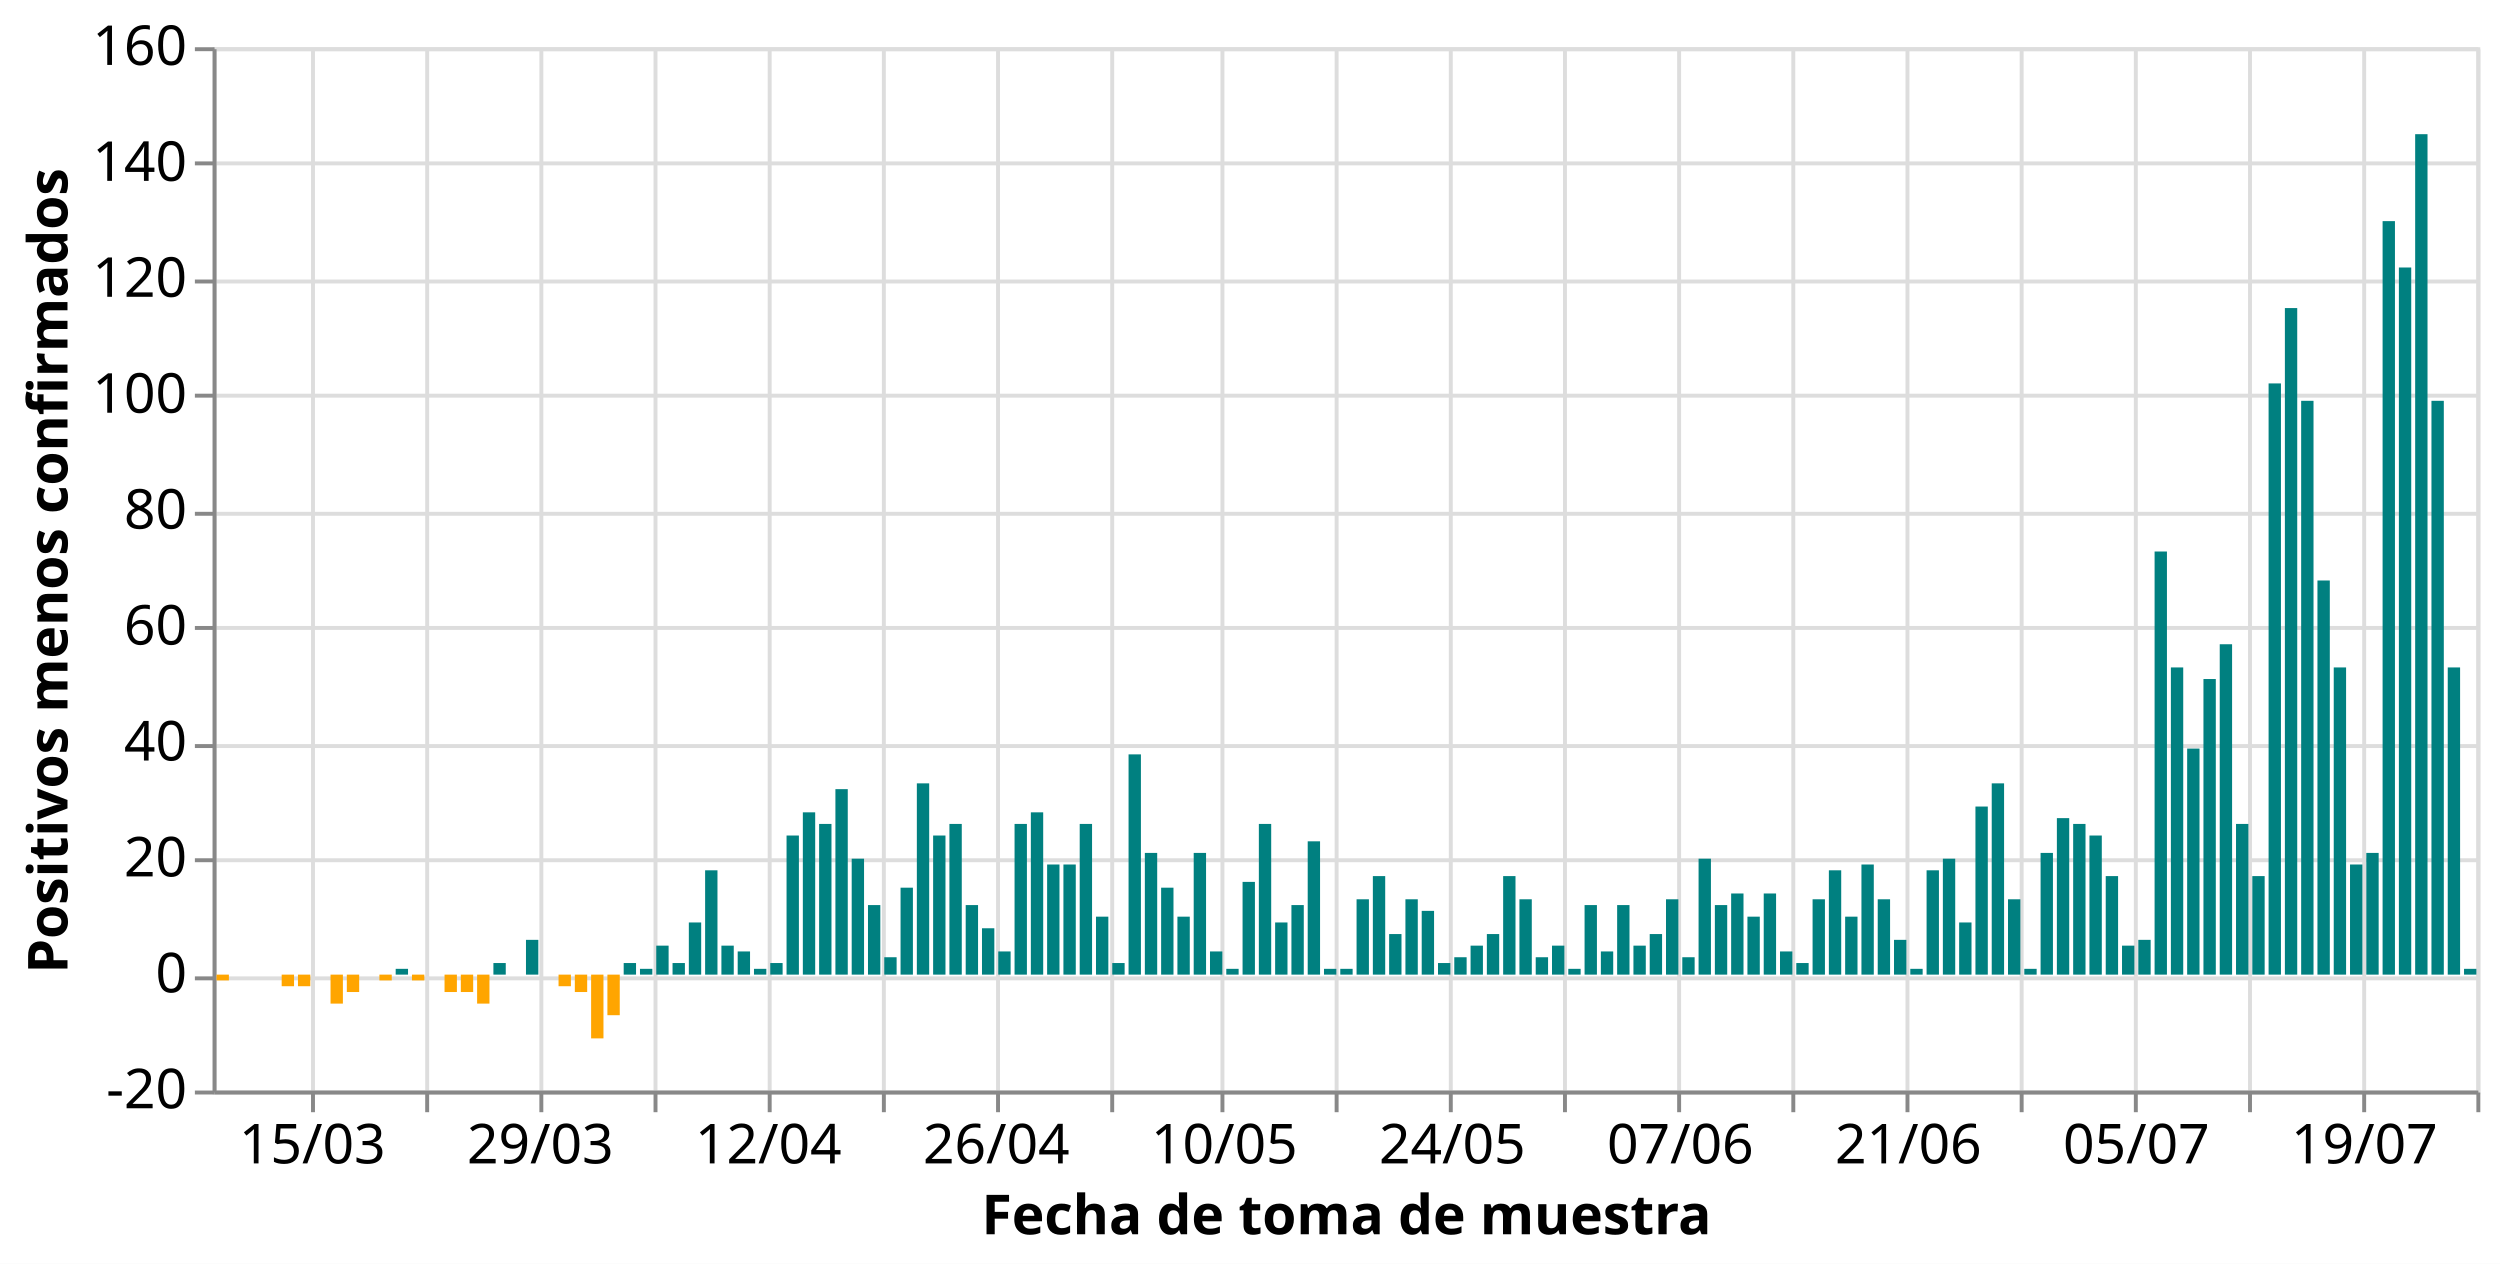
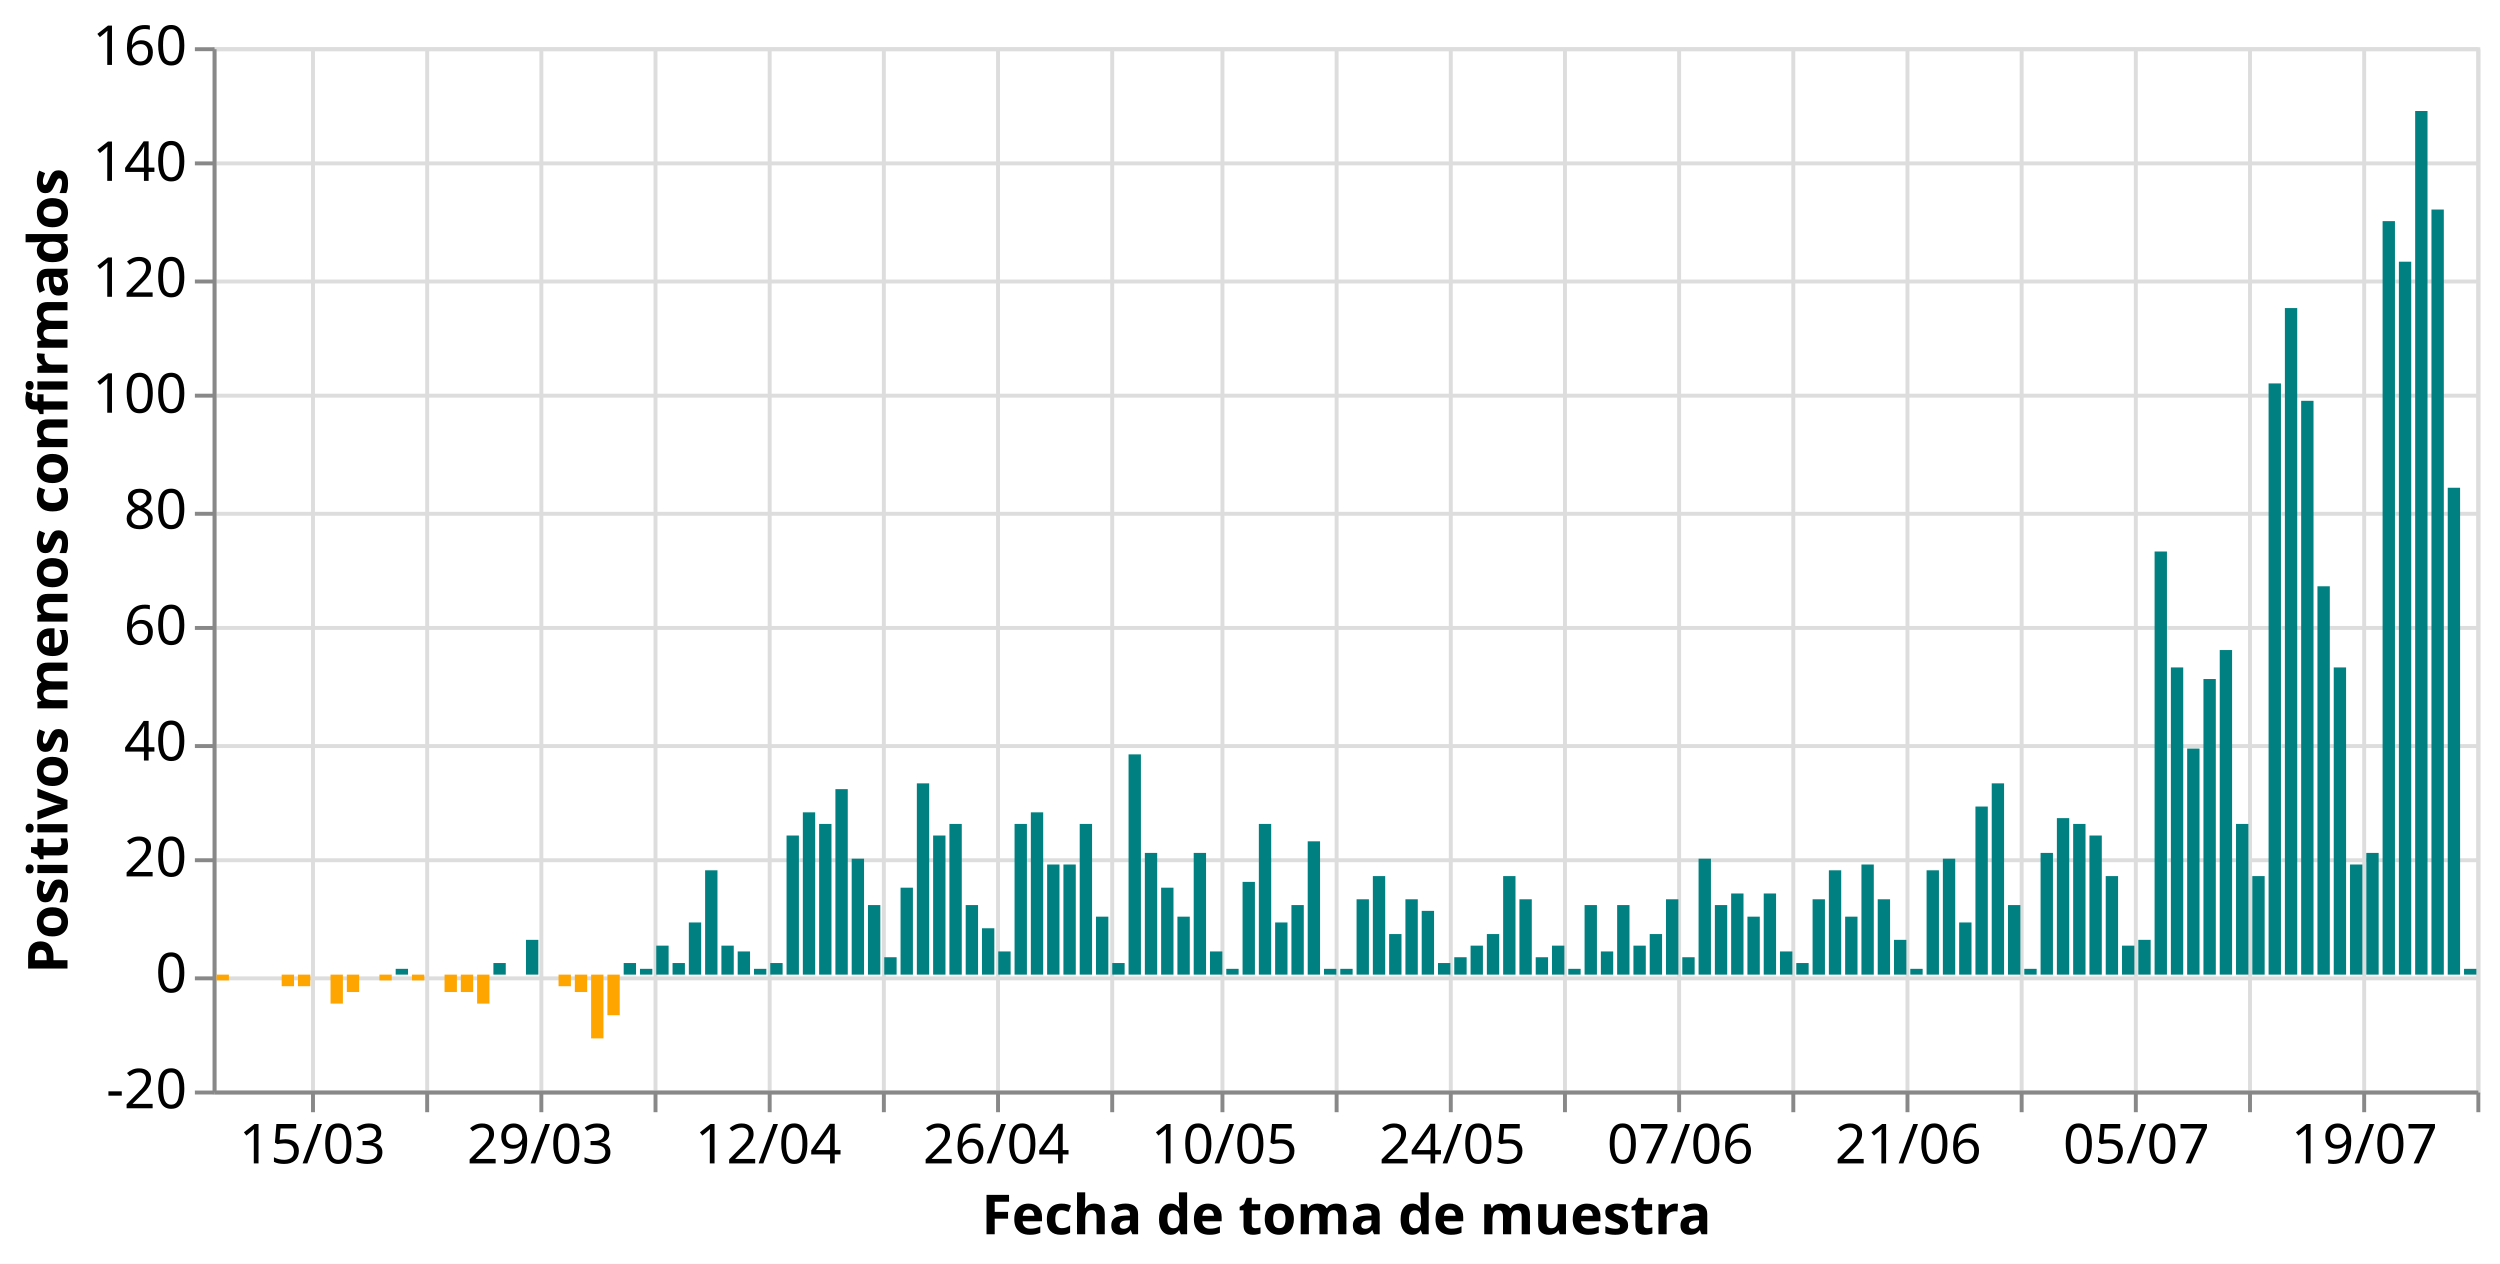
<svg xmlns="http://www.w3.org/2000/svg" class="marks" width="635" height="321" viewBox="0 0 635 321" version="1.1">
  <rect width="635" height="321" style="fill: white;" />
  <g transform="translate(54,12)">
    <g class="mark-group role-frame root">
      <g transform="translate(0,0)">
        <path class="background" d="M0.5,0.5h575v265h-575Z" style="fill: none; stroke: #ddd;" />
        <g>
          <g class="mark-group role-axis">
            <g transform="translate(0.5,265.5)">
              <path class="background" d="M0,0h0v0h0Z" style="pointer-events: none; fill: none;" />
              <g>
                <g class="mark-rule role-axis-grid" style="pointer-events: none;">
                  <line transform="translate(25,-265)" x2="0" y2="265" style="fill: none; stroke: #ddd; stroke-width: 1; opacity: 1;" />
                  <line transform="translate(54,-265)" x2="0" y2="265" style="fill: none; stroke: #ddd; stroke-width: 1; opacity: 1;" />
                  <line transform="translate(83,-265)" x2="0" y2="265" style="fill: none; stroke: #ddd; stroke-width: 1; opacity: 1;" />
                  <line transform="translate(112,-265)" x2="0" y2="265" style="fill: none; stroke: #ddd; stroke-width: 1; opacity: 1;" />
                  <line transform="translate(141,-265)" x2="0" y2="265" style="fill: none; stroke: #ddd; stroke-width: 1; opacity: 1;" />
                  <line transform="translate(170,-265)" x2="0" y2="265" style="fill: none; stroke: #ddd; stroke-width: 1; opacity: 1;" />
                  <line transform="translate(199,-265)" x2="0" y2="265" style="fill: none; stroke: #ddd; stroke-width: 1; opacity: 1;" />
                  <line transform="translate(228,-265)" x2="0" y2="265" style="fill: none; stroke: #ddd; stroke-width: 1; opacity: 1;" />
                  <line transform="translate(256,-265)" x2="0" y2="265" style="fill: none; stroke: #ddd; stroke-width: 1; opacity: 1;" />
                  <line transform="translate(285,-265)" x2="0" y2="265" style="fill: none; stroke: #ddd; stroke-width: 1; opacity: 1;" />
                  <line transform="translate(314,-265)" x2="0" y2="265" style="fill: none; stroke: #ddd; stroke-width: 1; opacity: 1;" />
                  <line transform="translate(343,-265)" x2="0" y2="265" style="fill: none; stroke: #ddd; stroke-width: 1; opacity: 1;" />
                  <line transform="translate(372,-265)" x2="0" y2="265" style="fill: none; stroke: #ddd; stroke-width: 1; opacity: 1;" />
                  <line transform="translate(401,-265)" x2="0" y2="265" style="fill: none; stroke: #ddd; stroke-width: 1; opacity: 1;" />
                  <line transform="translate(430,-265)" x2="0" y2="265" style="fill: none; stroke: #ddd; stroke-width: 1; opacity: 1;" />
                  <line transform="translate(459,-265)" x2="0" y2="265" style="fill: none; stroke: #ddd; stroke-width: 1; opacity: 1;" />
                  <line transform="translate(488,-265)" x2="0" y2="265" style="fill: none; stroke: #ddd; stroke-width: 1; opacity: 1;" />
                  <line transform="translate(517,-265)" x2="0" y2="265" style="fill: none; stroke: #ddd; stroke-width: 1; opacity: 1;" />
                  <line transform="translate(546,-265)" x2="0" y2="265" style="fill: none; stroke: #ddd; stroke-width: 1; opacity: 1;" />
                  <line transform="translate(575,-265)" x2="0" y2="265" style="fill: none; stroke: #ddd; stroke-width: 1; opacity: 1;" />
                </g>
              </g>
              <path class="foreground" d="" style="pointer-events: none; display: none; fill: none;" />
            </g>
          </g>
          <g class="mark-group role-axis">
            <g transform="translate(0.5,0.5)">
              <path class="background" d="M0,0h0v0h0Z" style="pointer-events: none; fill: none;" />
              <g>
                <g class="mark-rule role-axis-grid" style="pointer-events: none;">
                  <line transform="translate(0,265)" x2="575" y2="0" style="fill: none; stroke: #ddd; stroke-width: 1; opacity: 1;" />
                  <line transform="translate(0,236)" x2="575" y2="0" style="fill: none; stroke: #ddd; stroke-width: 1; opacity: 1;" />
                  <line transform="translate(0,206)" x2="575" y2="0" style="fill: none; stroke: #ddd; stroke-width: 1; opacity: 1;" />
                  <line transform="translate(0,177)" x2="575" y2="0" style="fill: none; stroke: #ddd; stroke-width: 1; opacity: 1;" />
                  <line transform="translate(0,147)" x2="575" y2="0" style="fill: none; stroke: #ddd; stroke-width: 1; opacity: 1;" />
                  <line transform="translate(0,118)" x2="575" y2="0" style="fill: none; stroke: #ddd; stroke-width: 1; opacity: 1;" />
                  <line transform="translate(0,88)" x2="575" y2="0" style="fill: none; stroke: #ddd; stroke-width: 1; opacity: 1;" />
                  <line transform="translate(0,59)" x2="575" y2="0" style="fill: none; stroke: #ddd; stroke-width: 1; opacity: 1;" />
                  <line transform="translate(0,29)" x2="575" y2="0" style="fill: none; stroke: #ddd; stroke-width: 1; opacity: 1;" />
                  <line transform="translate(0,0)" x2="575" y2="0" style="fill: none; stroke: #ddd; stroke-width: 1; opacity: 1;" />
                </g>
              </g>
              <path class="foreground" d="" style="pointer-events: none; display: none; fill: none;" />
            </g>
          </g>
          <g class="mark-group role-axis">
            <g transform="translate(0.5,265.5)">
              <path class="background" d="M0,0h0v0h0Z" style="pointer-events: none; fill: none;" />
              <g>
                <g class="mark-rule role-axis-tick" style="pointer-events: none;">
                  <line transform="translate(25,0)" x2="0" y2="5" style="fill: none; stroke: #888; stroke-width: 1; opacity: 1;" />
                  <line transform="translate(54,0)" x2="0" y2="5" style="fill: none; stroke: #888; stroke-width: 1; opacity: 1;" />
                  <line transform="translate(83,0)" x2="0" y2="5" style="fill: none; stroke: #888; stroke-width: 1; opacity: 1;" />
                  <line transform="translate(112,0)" x2="0" y2="5" style="fill: none; stroke: #888; stroke-width: 1; opacity: 1;" />
                  <line transform="translate(141,0)" x2="0" y2="5" style="fill: none; stroke: #888; stroke-width: 1; opacity: 1;" />
                  <line transform="translate(170,0)" x2="0" y2="5" style="fill: none; stroke: #888; stroke-width: 1; opacity: 1;" />
                  <line transform="translate(199,0)" x2="0" y2="5" style="fill: none; stroke: #888; stroke-width: 1; opacity: 1;" />
                  <line transform="translate(228,0)" x2="0" y2="5" style="fill: none; stroke: #888; stroke-width: 1; opacity: 1;" />
                  <line transform="translate(256,0)" x2="0" y2="5" style="fill: none; stroke: #888; stroke-width: 1; opacity: 1;" />
                  <line transform="translate(285,0)" x2="0" y2="5" style="fill: none; stroke: #888; stroke-width: 1; opacity: 1;" />
                  <line transform="translate(314,0)" x2="0" y2="5" style="fill: none; stroke: #888; stroke-width: 1; opacity: 1;" />
                  <line transform="translate(343,0)" x2="0" y2="5" style="fill: none; stroke: #888; stroke-width: 1; opacity: 1;" />
                  <line transform="translate(372,0)" x2="0" y2="5" style="fill: none; stroke: #888; stroke-width: 1; opacity: 1;" />
                  <line transform="translate(401,0)" x2="0" y2="5" style="fill: none; stroke: #888; stroke-width: 1; opacity: 1;" />
                  <line transform="translate(430,0)" x2="0" y2="5" style="fill: none; stroke: #888; stroke-width: 1; opacity: 1;" />
                  <line transform="translate(459,0)" x2="0" y2="5" style="fill: none; stroke: #888; stroke-width: 1; opacity: 1;" />
                  <line transform="translate(488,0)" x2="0" y2="5" style="fill: none; stroke: #888; stroke-width: 1; opacity: 1;" />
                  <line transform="translate(517,0)" x2="0" y2="5" style="fill: none; stroke: #888; stroke-width: 1; opacity: 1;" />
                  <line transform="translate(546,0)" x2="0" y2="5" style="fill: none; stroke: #888; stroke-width: 1; opacity: 1;" />
                  <line transform="translate(575,0)" x2="0" y2="5" style="fill: none; stroke: #888; stroke-width: 1; opacity: 1;" />
                </g>
                <g class="mark-text role-axis-label" style="pointer-events: none;">
                  <text text-anchor="middle" transform="translate(24.82014,18)" style="font-family: sans-serif; font-size: 14px; fill: #000; opacity: 1;">15/03</text>
                  <text text-anchor="middle" transform="translate(53.77698,18)" style="font-family: sans-serif; font-size: 14px; fill: #000; opacity: 0;">22/03</text>
                  <text text-anchor="middle" transform="translate(82.73381,18)" style="font-family: sans-serif; font-size: 14px; fill: #000; opacity: 1;">29/03</text>
                  <text text-anchor="middle" transform="translate(111.6906,18)" style="font-family: sans-serif; font-size: 14px; fill: #000; opacity: 0;">05/04</text>
                  <text text-anchor="middle" transform="translate(140.6475,18)" style="font-family: sans-serif; font-size: 14px; fill: #000; opacity: 1;">12/04</text>
                  <text text-anchor="middle" transform="translate(169.6043,18)" style="font-family: sans-serif; font-size: 14px; fill: #000; opacity: 0;">19/04</text>
                  <text text-anchor="middle" transform="translate(198.5612,18)" style="font-family: sans-serif; font-size: 14px; fill: #000; opacity: 1;">26/04</text>
                  <text text-anchor="middle" transform="translate(227.518,18)" style="font-family: sans-serif; font-size: 14px; fill: #000; opacity: 0;">03/05</text>
                  <text text-anchor="middle" transform="translate(256.4748,18)" style="font-family: sans-serif; font-size: 14px; fill: #000; opacity: 1;">10/05</text>
                  <text text-anchor="middle" transform="translate(285.4317,18)" style="font-family: sans-serif; font-size: 14px; fill: #000; opacity: 0;">17/05</text>
                  <text text-anchor="middle" transform="translate(314.3885,18)" style="font-family: sans-serif; font-size: 14px; fill: #000; opacity: 1;">24/05</text>
                  <text text-anchor="middle" transform="translate(343.3453,18)" style="font-family: sans-serif; font-size: 14px; fill: #000; opacity: 0;">31/05</text>
                  <text text-anchor="middle" transform="translate(372.3022,18)" style="font-family: sans-serif; font-size: 14px; fill: #000; opacity: 1;">07/06</text>
                  <text text-anchor="middle" transform="translate(401.259,18)" style="font-family: sans-serif; font-size: 14px; fill: #000; opacity: 0;">14/06</text>
                  <text text-anchor="middle" transform="translate(430.2158,18)" style="font-family: sans-serif; font-size: 14px; fill: #000; opacity: 1;">21/06</text>
                  <text text-anchor="middle" transform="translate(459.1727,18)" style="font-family: sans-serif; font-size: 14px; fill: #000; opacity: 0;">28/06</text>
                  <text text-anchor="middle" transform="translate(488.1295,18)" style="font-family: sans-serif; font-size: 14px; fill: #000; opacity: 1;">05/07</text>
                  <text text-anchor="middle" transform="translate(517.0863,18)" style="font-family: sans-serif; font-size: 14px; fill: #000; opacity: 0;">12/07</text>
                  <text text-anchor="middle" transform="translate(546.0432,18)" style="font-family: sans-serif; font-size: 14px; fill: #000; opacity: 1;">19/07</text>
                  <text text-anchor="end" transform="translate(575,18)" style="font-family: sans-serif; font-size: 14px; fill: #000; opacity: 0;">26/07</text>
                </g>
                <g class="mark-rule role-axis-domain" style="pointer-events: none;">
                  <line transform="translate(0,0)" x2="575" y2="0" style="fill: none; stroke: #888; stroke-width: 1; opacity: 1;" />
                </g>
                <g class="mark-text role-axis-title" style="pointer-events: none;">
                  <text text-anchor="middle" transform="translate(287.5,36)" style="font-family: sans-serif; font-size: 14px; font-weight: bold; fill: #000; opacity: 1;">Fecha de toma de muestra</text>
                </g>
              </g>
              <path class="foreground" d="" style="pointer-events: none; display: none; fill: none;" />
            </g>
          </g>
          <g class="mark-group role-axis">
            <g transform="translate(0.5,0.5)">
              <path class="background" d="M0,0h0v0h0Z" style="pointer-events: none; fill: none;" />
              <g>
                <g class="mark-rule role-axis-tick" style="pointer-events: none;">
                  <line transform="translate(0,265)" x2="-5" y2="0" style="fill: none; stroke: #888; stroke-width: 1; opacity: 1;" />
                  <line transform="translate(0,236)" x2="-5" y2="0" style="fill: none; stroke: #888; stroke-width: 1; opacity: 1;" />
                  <line transform="translate(0,206)" x2="-5" y2="0" style="fill: none; stroke: #888; stroke-width: 1; opacity: 1;" />
                  <line transform="translate(0,177)" x2="-5" y2="0" style="fill: none; stroke: #888; stroke-width: 1; opacity: 1;" />
                  <line transform="translate(0,147)" x2="-5" y2="0" style="fill: none; stroke: #888; stroke-width: 1; opacity: 1;" />
                  <line transform="translate(0,118)" x2="-5" y2="0" style="fill: none; stroke: #888; stroke-width: 1; opacity: 1;" />
                  <line transform="translate(0,88)" x2="-5" y2="0" style="fill: none; stroke: #888; stroke-width: 1; opacity: 1;" />
                  <line transform="translate(0,59)" x2="-5" y2="0" style="fill: none; stroke: #888; stroke-width: 1; opacity: 1;" />
                  <line transform="translate(0,29)" x2="-5" y2="0" style="fill: none; stroke: #888; stroke-width: 1; opacity: 1;" />
                  <line transform="translate(0,0)" x2="-5" y2="0" style="fill: none; stroke: #888; stroke-width: 1; opacity: 1;" />
                </g>
                <g class="mark-text role-axis-label" style="pointer-events: none;">
                  <text text-anchor="end" transform="translate(-7,269)" style="font-family: sans-serif; font-size: 14px; fill: #000; opacity: 1;">-20</text>
                  <text text-anchor="end" transform="translate(-7,239.5556)" style="font-family: sans-serif; font-size: 14px; fill: #000; opacity: 1;">0</text>
                  <text text-anchor="end" transform="translate(-7,210.1111)" style="font-family: sans-serif; font-size: 14px; fill: #000; opacity: 1;">20</text>
                  <text text-anchor="end" transform="translate(-7,180.6667)" style="font-family: sans-serif; font-size: 14px; fill: #000; opacity: 1;">40</text>
                  <text text-anchor="end" transform="translate(-7,151.2222)" style="font-family: sans-serif; font-size: 14px; fill: #000; opacity: 1;">60</text>
                  <text text-anchor="end" transform="translate(-7,121.7778)" style="font-family: sans-serif; font-size: 14px; fill: #000; opacity: 1;">80</text>
                  <text text-anchor="end" transform="translate(-7,92.33333)" style="font-family: sans-serif; font-size: 14px; fill: #000; opacity: 1;">100</text>
                  <text text-anchor="end" transform="translate(-7,62.88889)" style="font-family: sans-serif; font-size: 14px; fill: #000; opacity: 1;">120</text>
                  <text text-anchor="end" transform="translate(-7,33.44444)" style="font-family: sans-serif; font-size: 14px; fill: #000; opacity: 1;">140</text>
                  <text text-anchor="end" transform="translate(-7,4)" style="font-family: sans-serif; font-size: 14px; fill: #000; opacity: 1;">160</text>
                </g>
                <g class="mark-rule role-axis-domain" style="pointer-events: none;">
                  <line transform="translate(0,265)" x2="0" y2="-265" style="fill: none; stroke: #888; stroke-width: 1; opacity: 1;" />
                </g>
                <g class="mark-text role-axis-title" style="pointer-events: none;">
                  <text text-anchor="middle" transform="translate(-34.3584,132.5) rotate(-90) translate(0,-3)" style="font-family: sans-serif; font-size: 14px; font-weight: bold; fill: #000; opacity: 1;">Positivos menos confirmados</text>
                </g>
              </g>
              <path class="foreground" d="" style="pointer-events: none; display: none; fill: none;" />
            </g>
          </g>
          <g class="mark-rect role-mark marks">
            <path d="M1,235.556h3.137v1.472h-3.137Z" style="fill: orange;" />
            <path d="M5.137,235.556h3.137v0h-3.137Z" style="fill: teal;" />
            <path d="M9.273,235.556h3.137v0h-3.137Z" style="fill: teal;" />
            <path d="M13.41,235.556h3.137v0h-3.137Z" style="fill: teal;" />
            <path d="M17.547,235.556h3.137v2.944h-3.137Z" style="fill: orange;" />
            <path d="M21.683,235.556h3.137v2.944h-3.137Z" style="fill: orange;" />
            <path d="M25.82,235.556h3.137v0h-3.137Z" style="fill: teal;" />
            <path d="M29.957,235.556h3.137v7.361h-3.137Z" style="fill: orange;" />
            <path d="M34.094,235.556h3.137v4.417h-3.137Z" style="fill: orange;" />
            <path d="M38.23,235.556h3.137v0h-3.137Z" style="fill: teal;" />
            <path d="M42.367,235.556h3.137v1.472h-3.137Z" style="fill: orange;" />
            <path d="M46.504,234.083h3.137v1.472h-3.137Z" style="fill: teal;" />
            <path d="M50.64,235.556h3.137v1.472h-3.137Z" style="fill: orange;" />
            <path d="M54.777,235.556h3.137v0h-3.137Z" style="fill: teal;" />
            <path d="M58.914,235.556h3.137v4.417h-3.137Z" style="fill: orange;" />
            <path d="M63.05,235.556h3.137v4.417h-3.137Z" style="fill: orange;" />
            <path d="M67.187,235.556h3.137v7.361h-3.137Z" style="fill: orange;" />
            <path d="M71.324,232.611h3.137v2.944h-3.137Z" style="fill: teal;" />
            <path d="M75.46,235.556h3.137v0h-3.137Z" style="fill: teal;" />
            <path d="M79.597,226.722h3.137v8.833h-3.137Z" style="fill: teal;" />
            <path d="M83.734,235.556h3.137v0h-3.137Z" style="fill: teal;" />
            <path d="M87.871,235.556h3.137v2.944h-3.137Z" style="fill: orange;" />
            <path d="M92.007,235.556h3.137v4.417h-3.137Z" style="fill: orange;" />
            <path d="M96.144,235.556h3.137v16.194h-3.137Z" style="fill: orange;" />
            <path d="M100.281,235.556h3.137v10.306h-3.137Z" style="fill: orange;" />
            <path d="M104.417,232.611h3.137v2.944h-3.137Z" style="fill: teal;" />
            <path d="M108.554,234.083h3.137v1.472h-3.137Z" style="fill: teal;" />
            <path d="M112.691,228.194h3.137v7.361h-3.137Z" style="fill: teal;" />
            <path d="M116.827,232.611h3.137v2.944h-3.137Z" style="fill: teal;" />
            <path d="M120.964,222.306h3.137v13.25h-3.137Z" style="fill: teal;" />
            <path d="M125.101,209.056h3.137v26.5h-3.137Z" style="fill: teal;" />
            <path d="M129.237,228.194h3.137v7.361h-3.137Z" style="fill: teal;" />
            <path d="M133.374,229.667h3.137v5.889h-3.137Z" style="fill: teal;" />
            <path d="M137.511,234.083h3.137v1.472h-3.137Z" style="fill: teal;" />
            <path d="M141.647,232.611h3.137v2.944h-3.137Z" style="fill: teal;" />
            <path d="M145.784,200.222h3.137v35.333h-3.137Z" style="fill: teal;" />
            <path d="M149.921,194.333h3.137v41.222h-3.137Z" style="fill: teal;" />
            <path d="M154.058,197.278h3.137v38.278h-3.137Z" style="fill: teal;" />
            <path d="M158.194,188.444h3.137v47.111h-3.137Z" style="fill: teal;" />
            <path d="M162.331,206.111h3.137v29.444h-3.137Z" style="fill: teal;" />
            <path d="M166.468,217.889h3.137v17.667h-3.137Z" style="fill: teal;" />
            <path d="M170.604,231.139h3.137v4.417h-3.137Z" style="fill: teal;" />
            <path d="M174.741,213.472h3.137v22.083h-3.137Z" style="fill: teal;" />
            <path d="M178.878,186.972h3.137v48.583h-3.137Z" style="fill: teal;" />
            <path d="M183.014,200.222h3.137v35.333h-3.137Z" style="fill: teal;" />
            <path d="M187.151,197.278h3.137v38.278h-3.137Z" style="fill: teal;" />
            <path d="M191.288,217.889h3.137v17.667h-3.137Z" style="fill: teal;" />
            <path d="M195.424,223.778h3.137v11.778h-3.137Z" style="fill: teal;" />
            <path d="M199.561,229.667h3.137v5.889h-3.137Z" style="fill: teal;" />
            <path d="M203.698,197.278h3.137v38.278h-3.137Z" style="fill: teal;" />
            <path d="M207.835,194.333h3.137v41.222h-3.137Z" style="fill: teal;" />
            <path d="M211.971,207.583h3.137v27.972h-3.137Z" style="fill: teal;" />
            <path d="M216.108,207.583h3.137v27.972h-3.137Z" style="fill: teal;" />
            <path d="M220.245,197.278h3.137v38.278h-3.137Z" style="fill: teal;" />
            <path d="M224.381,220.833h3.137v14.722h-3.137Z" style="fill: teal;" />
            <path d="M228.518,232.611h3.137v2.944h-3.137Z" style="fill: teal;" />
            <path d="M232.655,179.611h3.137v55.944h-3.137Z" style="fill: teal;" />
            <path d="M236.791,204.639h3.137v30.917h-3.137Z" style="fill: teal;" />
            <path d="M240.928,213.472h3.137v22.083h-3.137Z" style="fill: teal;" />
            <path d="M245.065,220.833h3.137v14.722h-3.137Z" style="fill: teal;" />
            <path d="M249.201,204.639h3.137v30.917h-3.137Z" style="fill: teal;" />
            <path d="M253.338,229.667h3.137v5.889h-3.137Z" style="fill: teal;" />
            <path d="M257.475,234.083h3.137v1.472h-3.137Z" style="fill: teal;" />
            <path d="M261.612,212h3.137v23.556h-3.137Z" style="fill: teal;" />
            <path d="M265.748,197.278h3.137v38.278h-3.137Z" style="fill: teal;" />
            <path d="M269.885,222.306h3.137v13.25h-3.137Z" style="fill: teal;" />
            <path d="M274.022,217.889h3.137v17.667h-3.137Z" style="fill: teal;" />
            <path d="M278.158,201.694h3.137v33.861h-3.137Z" style="fill: teal;" />
            <path d="M282.295,234.083h3.137v1.472h-3.137Z" style="fill: teal;" />
            <path d="M286.432,234.083h3.137v1.472h-3.137Z" style="fill: teal;" />
            <path d="M290.568,216.417h3.137v19.139h-3.137Z" style="fill: teal;" />
            <path d="M294.705,210.528h3.137v25.028h-3.137Z" style="fill: teal;" />
            <path d="M298.842,225.25h3.137v10.306h-3.137Z" style="fill: teal;" />
            <path d="M302.978,216.417h3.137v19.139h-3.137Z" style="fill: teal;" />
            <path d="M307.115,219.361h3.137v16.194h-3.137Z" style="fill: teal;" />
            <path d="M311.252,232.611h3.137v2.944h-3.137Z" style="fill: teal;" />
            <path d="M315.388,231.139h3.137v4.417h-3.137Z" style="fill: teal;" />
            <path d="M319.525,228.194h3.137v7.361h-3.137Z" style="fill: teal;" />
            <path d="M323.662,225.25h3.137v10.306h-3.137Z" style="fill: teal;" />
            <path d="M327.799,210.528h3.137v25.028h-3.137Z" style="fill: teal;" />
            <path d="M331.935,216.417h3.137v19.139h-3.137Z" style="fill: teal;" />
            <path d="M336.072,231.139h3.137v4.417h-3.137Z" style="fill: teal;" />
            <path d="M340.209,228.194h3.137v7.361h-3.137Z" style="fill: teal;" />
            <path d="M344.345,234.083h3.137v1.472h-3.137Z" style="fill: teal;" />
            <path d="M348.482,217.889h3.137v17.667h-3.137Z" style="fill: teal;" />
            <path d="M352.619,229.667h3.137v5.889h-3.137Z" style="fill: teal;" />
            <path d="M356.755,217.889h3.137v17.667h-3.137Z" style="fill: teal;" />
            <path d="M360.892,228.194h3.137v7.361h-3.137Z" style="fill: teal;" />
            <path d="M365.029,225.25h3.137v10.306h-3.137Z" style="fill: teal;" />
            <path d="M369.165,216.417h3.137v19.139h-3.137Z" style="fill: teal;" />
            <path d="M373.302,231.139h3.137v4.417h-3.137Z" style="fill: teal;" />
            <path d="M377.439,206.111h3.137v29.444h-3.137Z" style="fill: teal;" />
            <path d="M381.576,217.889h3.137v17.667h-3.137Z" style="fill: teal;" />
            <path d="M385.712,214.944h3.137v20.611h-3.137Z" style="fill: teal;" />
            <path d="M389.849,220.833h3.137v14.722h-3.137Z" style="fill: teal;" />
            <path d="M393.986,214.944h3.137v20.611h-3.137Z" style="fill: teal;" />
            <path d="M398.122,229.667h3.137v5.889h-3.137Z" style="fill: teal;" />
            <path d="M402.259,232.611h3.137v2.944h-3.137Z" style="fill: teal;" />
            <path d="M406.396,216.417h3.137v19.139h-3.137Z" style="fill: teal;" />
            <path d="M410.532,209.056h3.137v26.5h-3.137Z" style="fill: teal;" />
            <path d="M414.669,220.833h3.137v14.722h-3.137Z" style="fill: teal;" />
            <path d="M418.806,207.583h3.137v27.972h-3.137Z" style="fill: teal;" />
            <path d="M422.942,216.417h3.137v19.139h-3.137Z" style="fill: teal;" />
            <path d="M427.079,226.722h3.137v8.833h-3.137Z" style="fill: teal;" />
            <path d="M431.216,234.083h3.137v1.472h-3.137Z" style="fill: teal;" />
            <path d="M435.353,209.056h3.137v26.5h-3.137Z" style="fill: teal;" />
            <path d="M439.489,206.111h3.137v29.444h-3.137Z" style="fill: teal;" />
            <path d="M443.626,222.306h3.137v13.25h-3.137Z" style="fill: teal;" />
            <path d="M447.763,192.861h3.137v42.694h-3.137Z" style="fill: teal;" />
            <path d="M451.899,186.972h3.137v48.583h-3.137Z" style="fill: teal;" />
-             <path d="M456.036,216.417h3.137v19.139h-3.137Z" style="fill: teal;" />
+             <path d="M456.036,217.889h3.137v17.667h-3.137Z" style="fill: teal;" />
            <path d="M460.173,234.083h3.137v1.472h-3.137Z" style="fill: teal;" />
            <path d="M464.309,204.639h3.137v30.917h-3.137Z" style="fill: teal;" />
            <path d="M468.446,195.806h3.137v39.75h-3.137Z" style="fill: teal;" />
            <path d="M472.583,197.278h3.137v38.278h-3.137Z" style="fill: teal;" />
            <path d="M476.719,200.222h3.137v35.333h-3.137Z" style="fill: teal;" />
            <path d="M480.856,210.528h3.137v25.028h-3.137Z" style="fill: teal;" />
            <path d="M484.993,228.194h3.137v7.361h-3.137Z" style="fill: teal;" />
            <path d="M489.129,226.722h3.137v8.833h-3.137Z" style="fill: teal;" />
            <path d="M493.266,128.083h3.137v107.472h-3.137Z" style="fill: teal;" />
            <path d="M497.403,157.528h3.137v78.028h-3.137Z" style="fill: teal;" />
            <path d="M501.54,178.139h3.137v57.417h-3.137Z" style="fill: teal;" />
            <path d="M505.676,160.472h3.137v75.083h-3.137Z" style="fill: teal;" />
-             <path d="M509.813,151.639h3.137v83.917h-3.137Z" style="fill: teal;" />
+             <path d="M509.813,153.111h3.137v82.444h-3.137Z" style="fill: teal;" />
            <path d="M513.95,197.278h3.137v38.278h-3.137Z" style="fill: teal;" />
            <path d="M518.086,210.528h3.137v25.028h-3.137Z" style="fill: teal;" />
            <path d="M522.223,85.389h3.137v150.167h-3.137Z" style="fill: teal;" />
            <path d="M526.36,66.25h3.137v169.306h-3.137Z" style="fill: teal;" />
            <path d="M530.496,89.806h3.137v145.75h-3.137Z" style="fill: teal;" />
-             <path d="M534.633,135.444h3.137v100.111h-3.137Z" style="fill: teal;" />
+             <path d="M534.633,136.917h3.137v98.639h-3.137Z" style="fill: teal;" />
            <path d="M538.77,157.528h3.137v78.028h-3.137Z" style="fill: teal;" />
            <path d="M542.906,207.583h3.137v27.972h-3.137Z" style="fill: teal;" />
            <path d="M547.043,204.639h3.137v30.917h-3.137Z" style="fill: teal;" />
            <path d="M551.18,44.167h3.137v191.389h-3.137Z" style="fill: teal;" />
-             <path d="M555.317,55.944h3.137v179.611h-3.137Z" style="fill: teal;" />
-             <path d="M559.453,22.083h3.137v213.472h-3.137Z" style="fill: teal;" />
-             <path d="M563.59,89.806h3.137v145.75h-3.137Z" style="fill: teal;" />
-             <path d="M567.727,157.528h3.137v78.028h-3.137Z" style="fill: teal;" />
+             <path d="M555.317,54.472h3.137v181.083h-3.137Z" style="fill: teal;" />
+             <path d="M559.453,16.194h3.137v219.361h-3.137Z" style="fill: teal;" />
+             <path d="M563.59,41.222h3.137v194.333h-3.137Z" style="fill: teal;" />
+             <path d="M567.727,111.889h3.137v123.667h-3.137Z" style="fill: teal;" />
            <path d="M571.863,234.083h3.137v1.472h-3.137Z" style="fill: teal;" />
          </g>
        </g>
        <path class="foreground" d="" style="display: none; fill: none;" />
      </g>
    </g>
  </g>
</svg>
